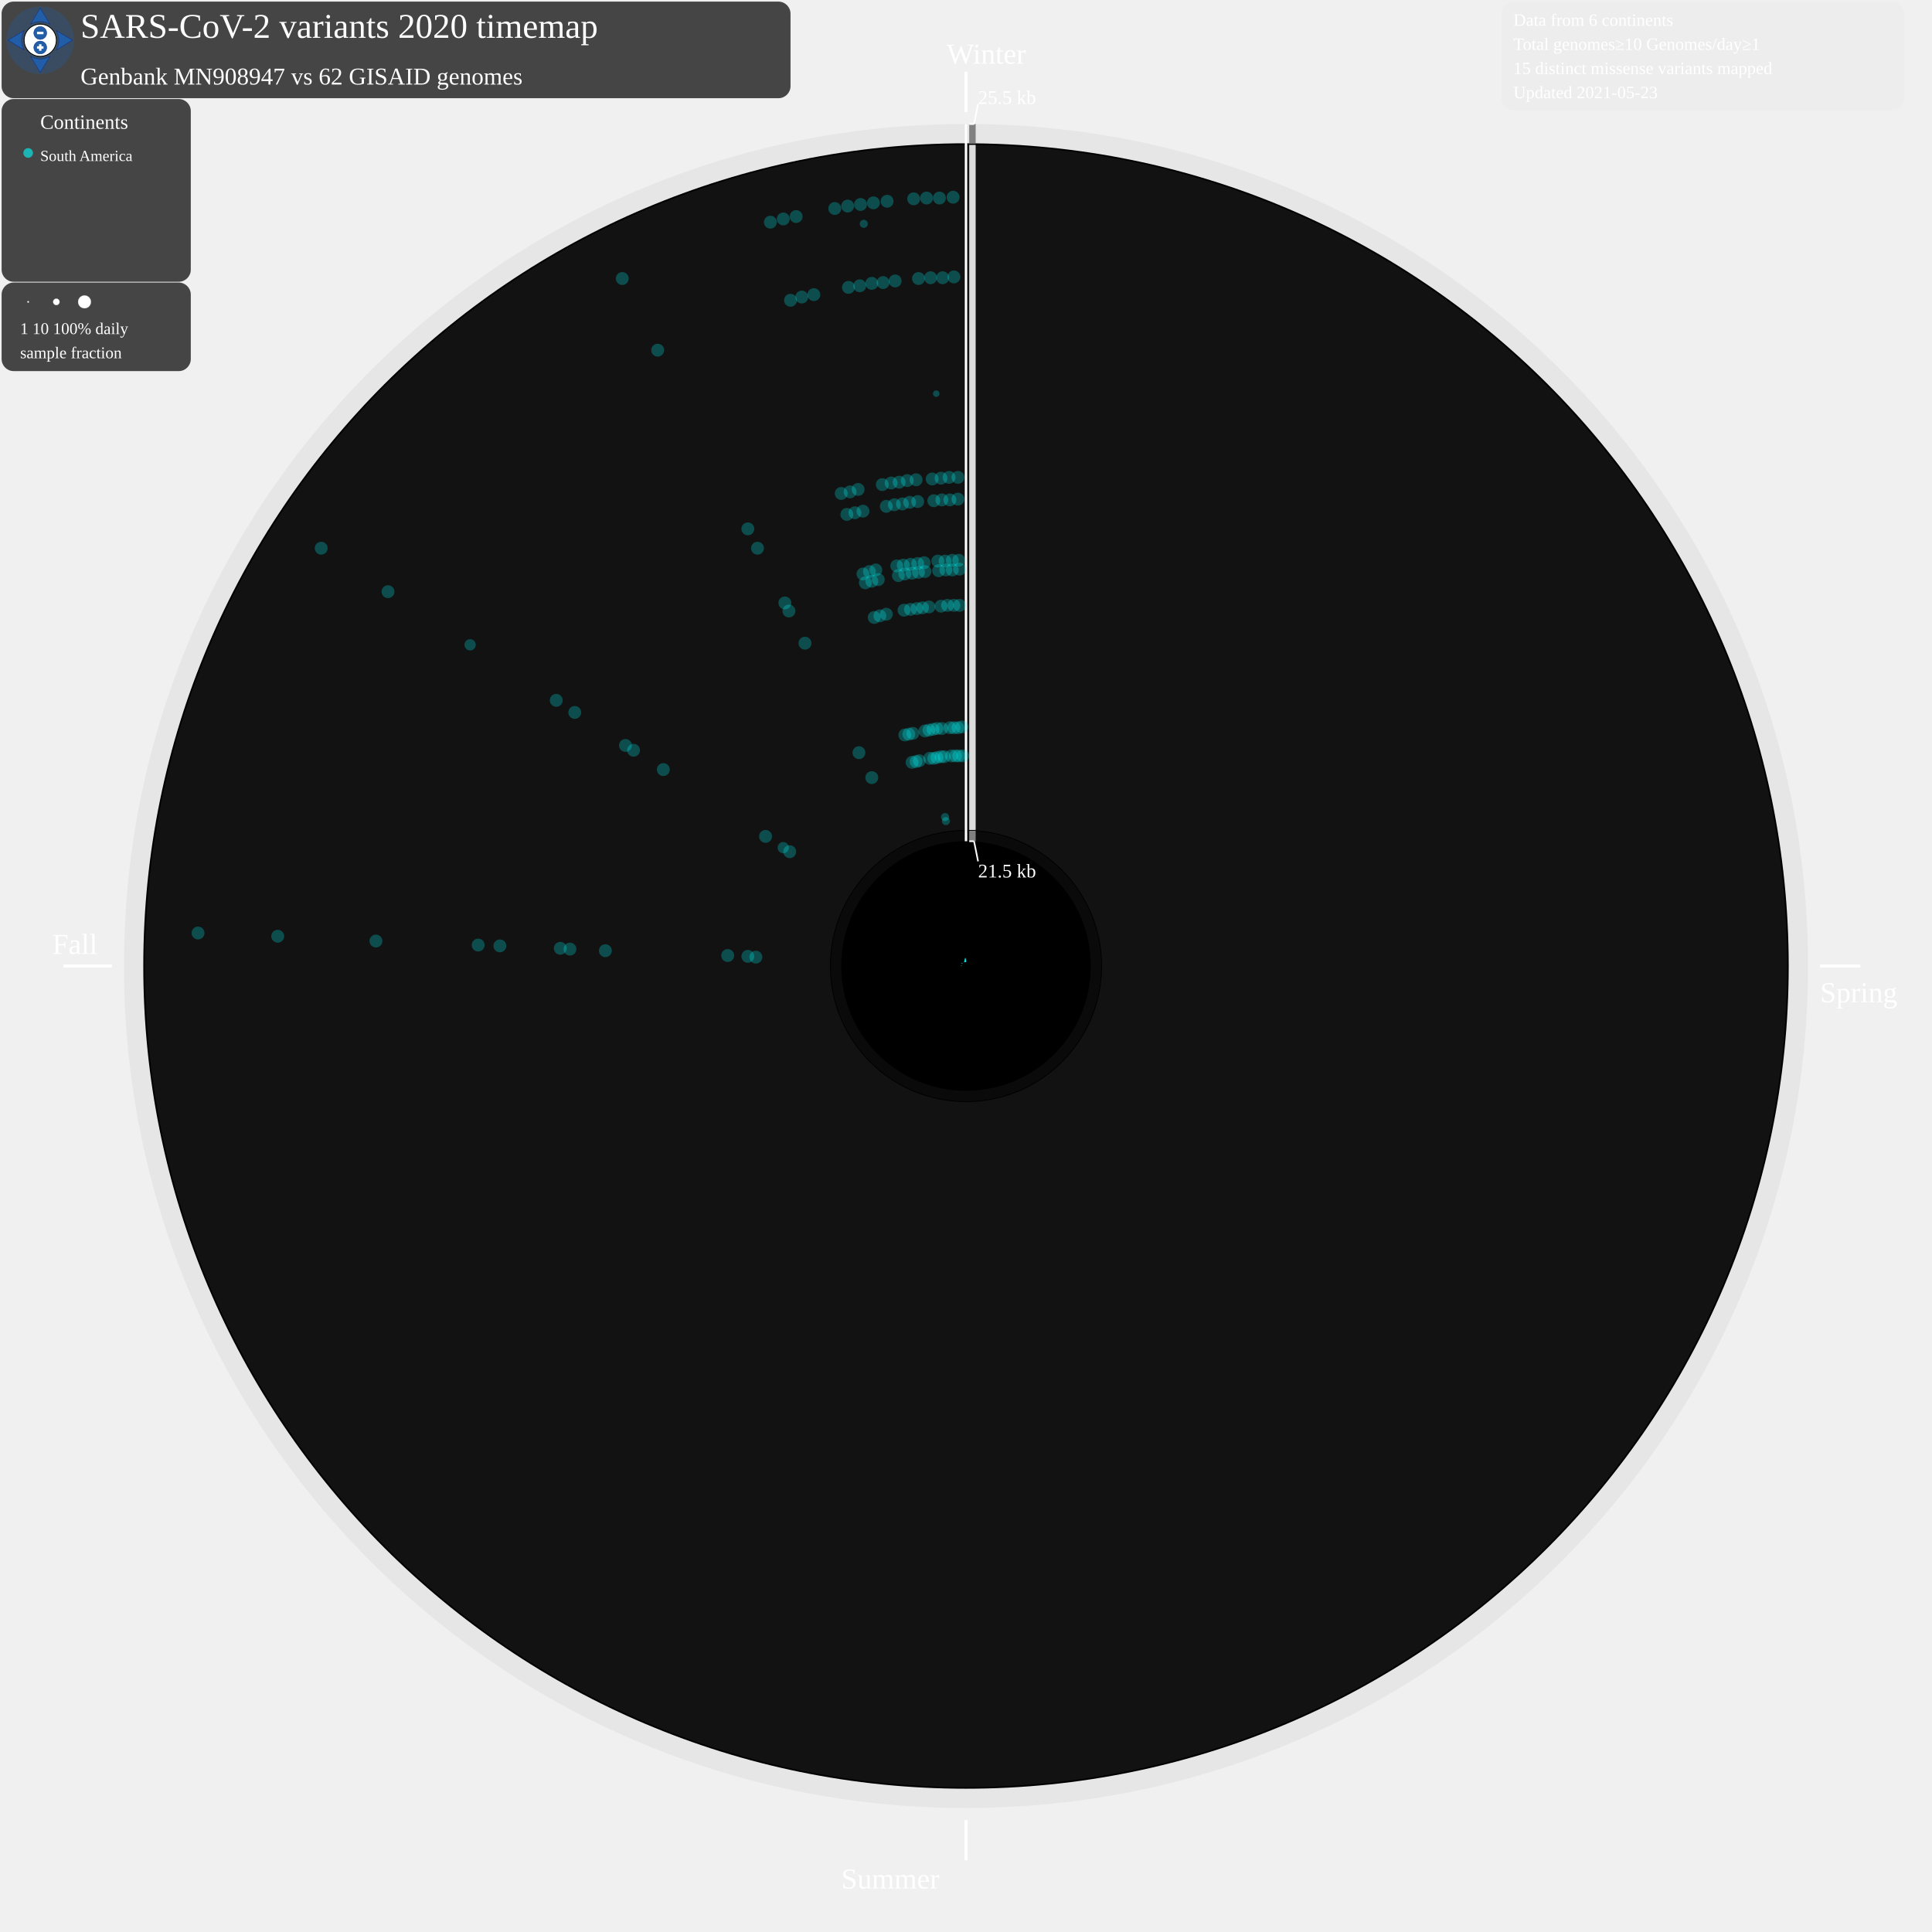
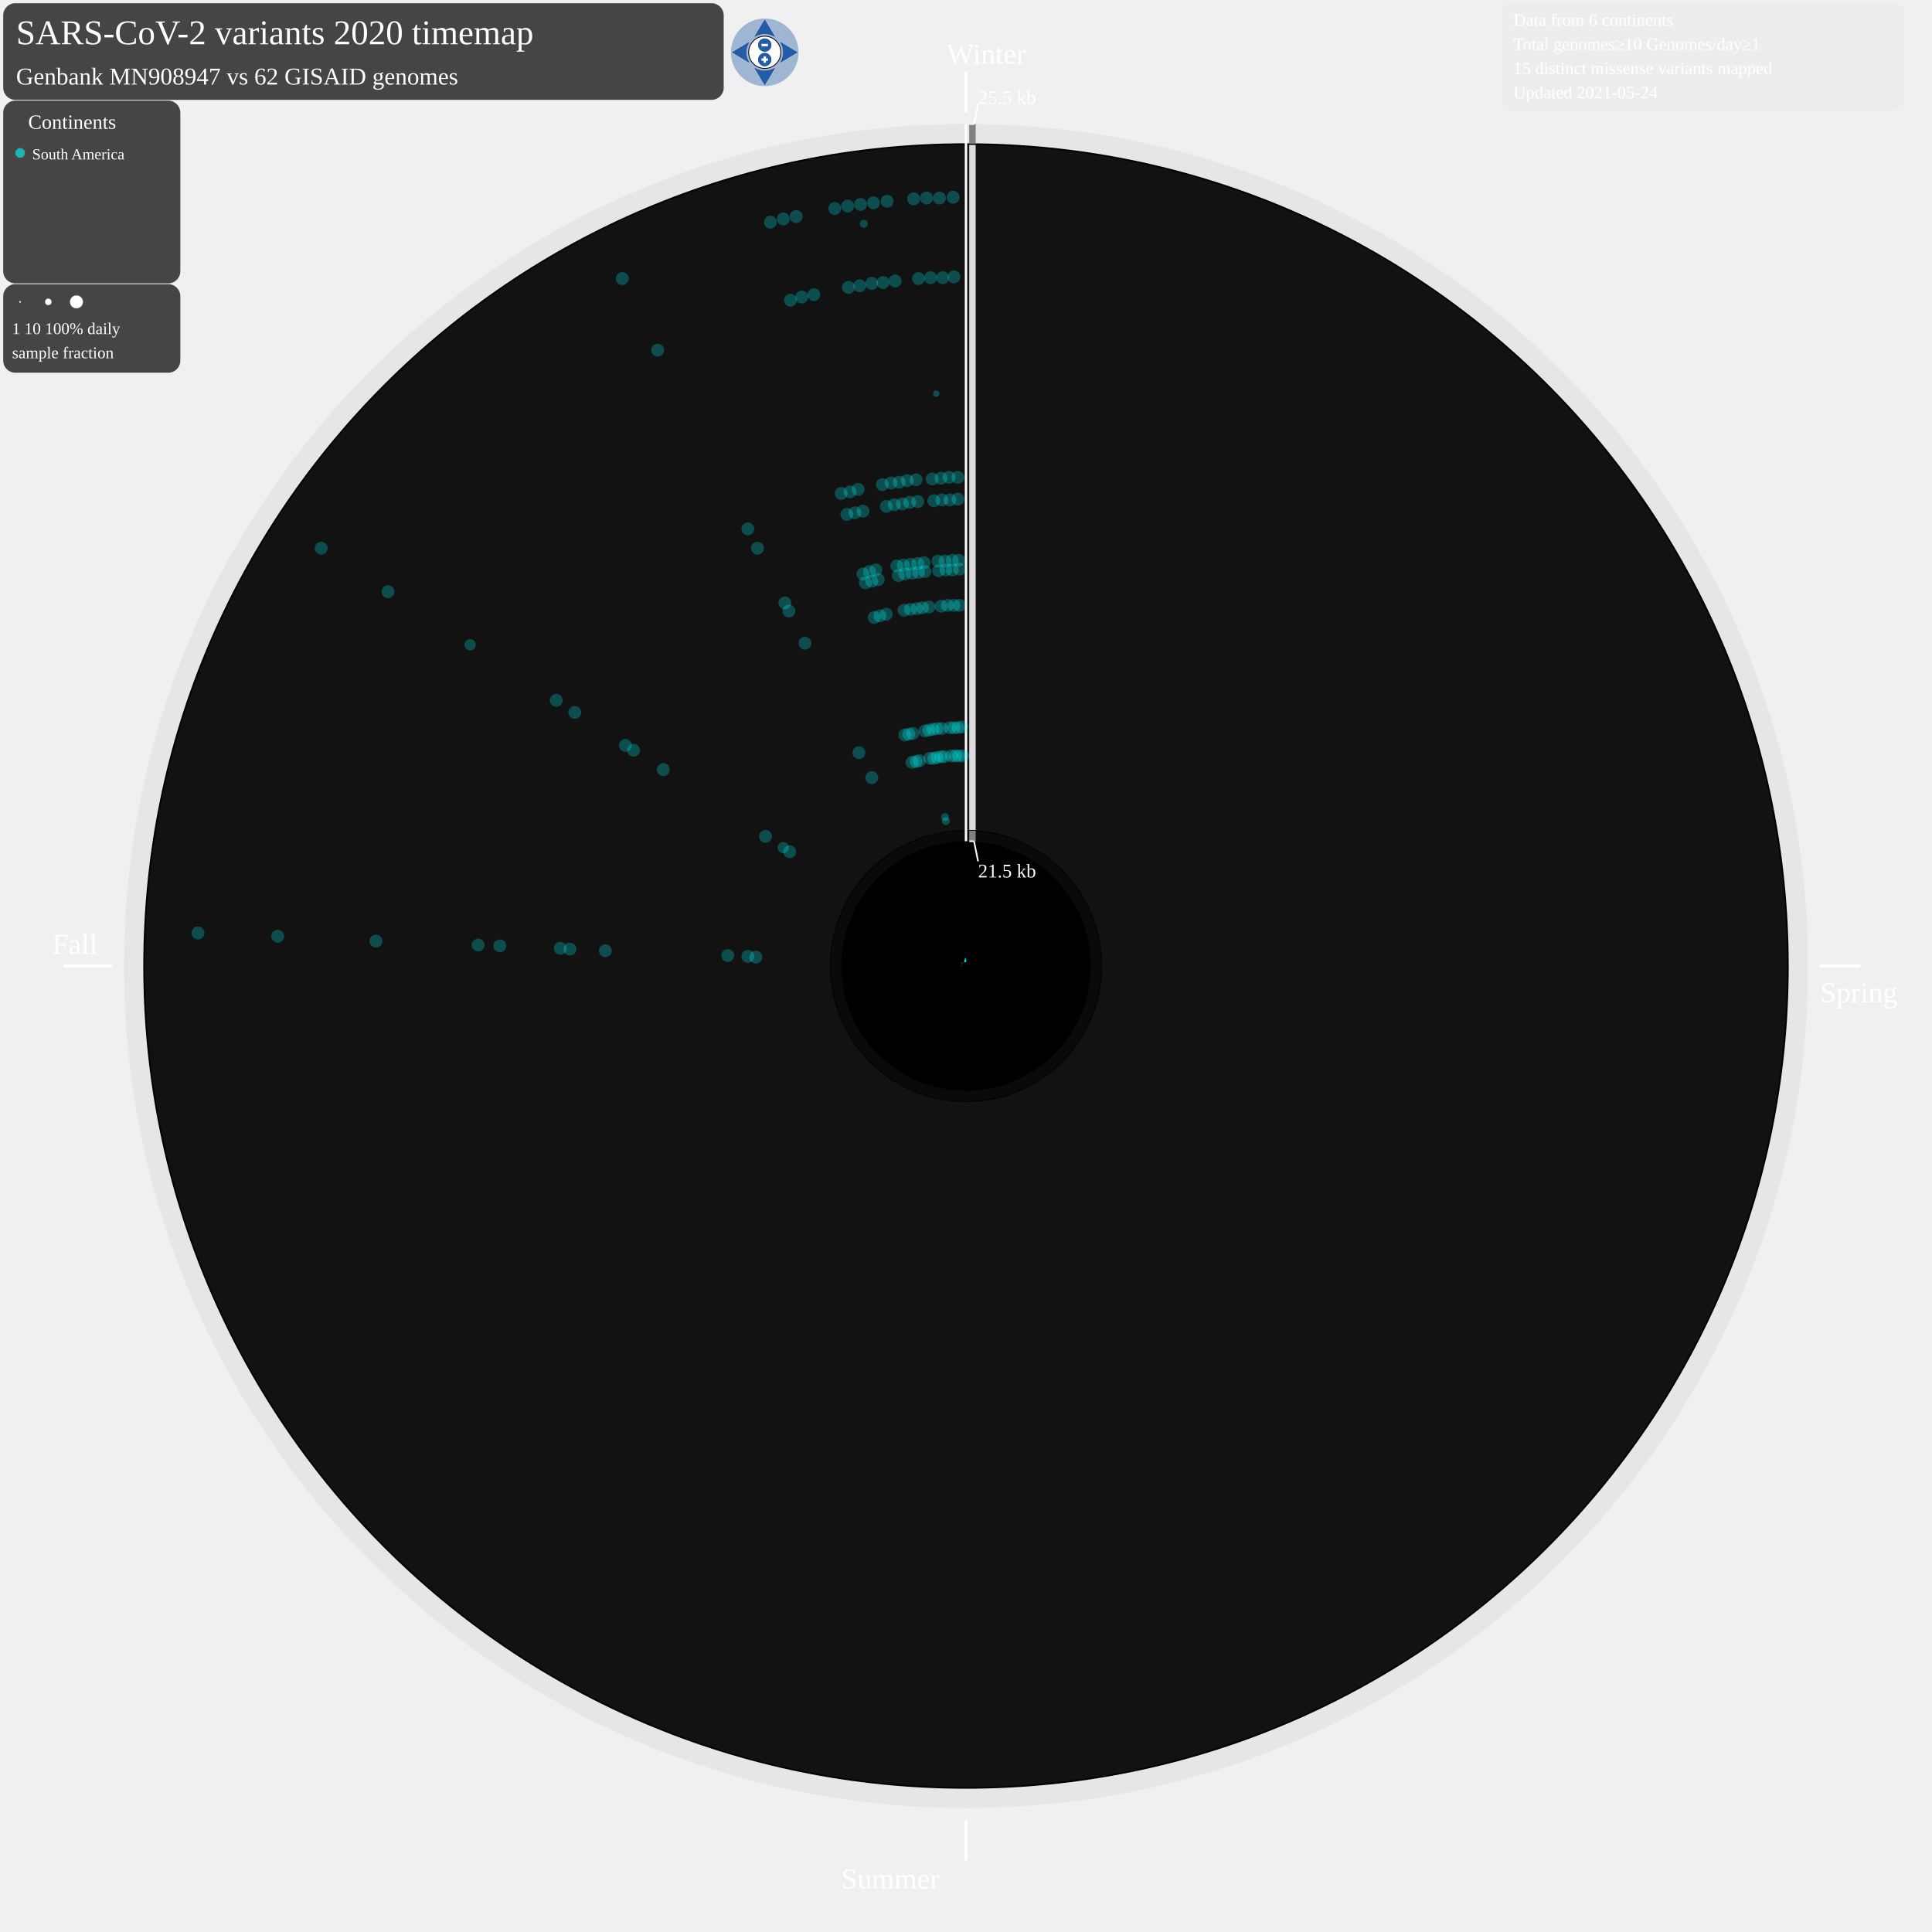
<svg xmlns="http://www.w3.org/2000/svg" width="2400" height="2400" style="background-color:black" viewBox="0 0 2400 2400" id="map-svg">
  <defs>
    <style type="text/css">
	.sb {
	stroke-width:0.8;
	stroke-opacity:50%;
	}
	.compass {
	fill: #fff;
	stroke: #000;
	stroke-width: 1;
	}
	.button {
	fill: #225EA8;
	stroke: #0C2C84;
	stroke-width: 0.5;
	stroke-miterlimit:6;
	stroke-linecap: round;
	}
	.button:hover {
	stroke-width: 1;
	}
	.plus-minus {
	fill: #fff;
	pointer-events: none;
	}
	.cv {
	stroke: none;
	fill-opacity:0.25;
	}
	a:link, a:visited {
	cursor: pointer;
	}
	a:hover, a:active {
	outline: dotted 2px yellow;
	}
	g:hover, g:active {
	outline: dotted 2px yellow;
	}
	.static {
	cursor: not-allowed;
	}
	.draggable, .draggable-group {
	cursor: pointer;
	}
	svg text {
	cursor: default;
	-webkit-user-select: none;
	-moz-user-select: none;
	-ms-user-select: none;
	user-select: none;
	}
	</style>
  </defs>
-   <text font-size="3.6em" x="100" y="47" fill="white">SARS-CoV-2 variants 2020 timemap</text>
+   <text font-size="3.6em" x="20" y="55" fill="white">SARS-CoV-2 variants 2020 timemap</text>
  <g id="matrix-group" transform="matrix(1 0 0 1 0 0)" class="draggable-group">
    <circle cx="1200" cy="1200" r="1046" style="fill:grey;stroke:black;stroke-width:0;fill-opacity:0.085;" />
    <circle cx="1200" cy="1200" r="1022" style="fill:black;stroke:black;stroke-width:0;fill-opacity:1;" />
    <circle cx="1200" cy="1200" r="1020" style="fill:gainsboro;stroke:black;stroke-width:0;fill-opacity:0.085;" />
    <circle cx="1200" cy="1200" r="169" style="fill:black;stroke:black;stroke-width:0;fill-opacity:1;" />
    <circle cx="1200" cy="1200" r="168" style="fill:grey;stroke:black;stroke-width:0;fill-opacity:0.085;" />
    <circle cx="1200" cy="1200" r="155" style="fill:black;stroke:black;stroke-width:0;fill-opacity:1;" />
    <line x1="1200" y1="89.131" x2="1200" y2="139.131" style="stroke:white;stroke-width:4" />
    <text font-size="3.0em" x="1176" y="79.131" fill="white">Winter</text>
    <line x1="2261" y1="1200" x2="2311" y2="1200" style="stroke:white;stroke-width:4" />
    <text font-size="3.0em" x="2261" y="1245" fill="white">Spring</text>
    <line x1="1200" y1="2261" x2="1200" y2="2311" style="stroke:white;stroke-width:4" />
    <text font-size="3.0em" x="1045" y="2346" fill="white">Summer</text>
    <line x1="139" y1="1200" x2="79" y2="1200" style="stroke:white;stroke-width:4" />
    <text font-size="3.0em" x="65" y="1185" fill="white">Fall</text>
    <g>
      <line x1="1208" y1="1045" x2="1208" y2="1032" style="stroke:grey;stroke-width:8" />
    </g>
    <g>
      <line x1="1208" y1="1031" x2="1208" y2="180" style="stroke:gainsboro;stroke-width:8" />
    </g>
    <g>
      <line x1="1208" y1="178" x2="1208" y2="154" style="stroke:grey;stroke-width:8" />
    </g>
    <line x1="1200" y1="154.131" x2="1200" y2="1045" style="stroke:white;stroke-width:3" />
    <line x1="1204" y1="154.131" x2="1210" y2="154.131" style="stroke:white;stroke-width:2" />
    <line x1="1210" y1="154.131" x2="1215" y2="129.131" style="stroke:white;stroke-width:2" />
    <line x1="1204" y1="1045" x2="1210" y2="1045" style="stroke:white;stroke-width:2" />
    <line x1="1210" y1="1045" x2="1215" y2="1070" style="stroke:white;stroke-width:2" />
    <text font-size="2.0em" x="1215" y="129.131" fill="white">25.5 kb</text>
    <text font-size="2.0em" x="1215" y="1090" fill="white">21.5 kb</text>
    <g>
      <line x1="1195.0" y1="1199.8" x2="1193.7" y2="1199.7" style="stroke:cyan;" class="sb" />
    </g>
    <g>
      <circle cx="939" cy="1189" r="8" style="fill:cyan;" class="cv" />
    </g>
    <g>
      <circle cx="929" cy="1188" r="8" style="fill:cyan;" class="cv" />
    </g>
    <g>
      <circle cx="904" cy="1187" r="8" style="fill:cyan;" class="cv" />
    </g>
    <g>
      <circle cx="752" cy="1181" r="8" style="fill:cyan;" class="cv" />
    </g>
    <g>
      <circle cx="708" cy="1179" r="8" style="fill:cyan;" class="cv" />
    </g>
    <g>
      <circle cx="696" cy="1178" r="8" style="fill:cyan;" class="cv" />
    </g>
    <g>
      <circle cx="621" cy="1175" r="8" style="fill:cyan;" class="cv" />
    </g>
    <g>
      <circle cx="594" cy="1174" r="8" style="fill:cyan;" class="cv" />
    </g>
    <g>
      <circle cx="467" cy="1169" r="8" style="fill:cyan;" class="cv" />
    </g>
    <g>
      <circle cx="345" cy="1163" r="8" style="fill:cyan;" class="cv" />
    </g>
    <g>
      <circle cx="246" cy="1159" r="8" style="fill:cyan;" class="cv" />
    </g>
    <g>
      <line x1="1195.8" y1="1197.3" x2="1194.0" y2="1196.1" style="stroke:cyan;" class="sb" />
    </g>
    <g>
      <circle cx="981" cy="1058" r="8" style="fill:cyan;" class="cv" />
    </g>
    <g>
      <circle cx="973" cy="1053" r="7" style="fill:cyan;" class="cv" />
    </g>
    <g>
      <circle cx="951" cy="1039" r="8" style="fill:cyan;" class="cv" />
    </g>
    <g>
      <circle cx="824" cy="956" r="8" style="fill:cyan;" class="cv" />
    </g>
    <g>
      <circle cx="787" cy="932" r="8" style="fill:cyan;" class="cv" />
    </g>
    <g>
      <circle cx="777" cy="926" r="8" style="fill:cyan;" class="cv" />
    </g>
    <g>
      <circle cx="714" cy="885" r="8" style="fill:cyan;" class="cv" />
    </g>
    <g>
      <circle cx="691" cy="870" r="8" style="fill:cyan;" class="cv" />
    </g>
    <g>
      <circle cx="584" cy="801" r="7" style="fill:cyan;" class="cv" />
    </g>
    <g>
      <circle cx="482" cy="735" r="8" style="fill:cyan;" class="cv" />
    </g>
    <g>
      <circle cx="399" cy="681" r="8" style="fill:cyan;" class="cv" />
    </g>
    <g>
      <line x1="1197.8" y1="1195.5" x2="1197.2" y2="1194.3" style="stroke:cyan;" class="sb" />
    </g>
    <g>
      <circle cx="1083" cy="966" r="8" style="fill:cyan;" class="cv" />
    </g>
    <g>
      <circle cx="1067" cy="935" r="8" style="fill:cyan;" class="cv" />
    </g>
    <g>
      <circle cx="1000" cy="799" r="8" style="fill:cyan;" class="cv" />
    </g>
    <g>
      <circle cx="980" cy="759" r="8" style="fill:cyan;" class="cv" />
    </g>
    <g>
      <circle cx="975" cy="749" r="8" style="fill:cyan;" class="cv" />
    </g>
    <g>
      <circle cx="941" cy="681" r="8" style="fill:cyan;" class="cv" />
    </g>
    <g>
      <circle cx="929" cy="657" r="8" style="fill:cyan;" class="cv" />
    </g>
    <g>
      <circle cx="817" cy="435" r="8" style="fill:cyan;" class="cv" />
    </g>
    <g>
      <circle cx="773" cy="346" r="8" style="fill:cyan;" class="cv" />
    </g>
    <g>
      <line x1="1198.7" y1="1195.2" x2="1198.4" y2="1193.9" style="stroke:cyan;" class="sb" />
    </g>
    <g>
      <circle cx="1133" cy="947" r="8" style="fill:cyan;" class="cv" />
    </g>
    <g>
      <circle cx="1124" cy="913" r="8" style="fill:cyan;" class="cv" />
    </g>
    <g>
      <circle cx="1086" cy="767" r="8" style="fill:cyan;" class="cv" />
    </g>
    <g>
      <circle cx="1075" cy="724" r="8" style="fill:cyan;" class="cv" />
    </g>
    <g>
      <circle cx="1072" cy="713" r="8" style="fill:cyan;" class="cv" />
    </g>
    <g>
      <circle cx="1052" cy="639" r="8" style="fill:cyan;" class="cv" />
    </g>
    <g>
      <circle cx="1045" cy="613" r="8" style="fill:cyan;" class="cv" />
    </g>
    <g>
      <circle cx="982" cy="373" r="8" style="fill:cyan;" class="cv" />
    </g>
    <g>
      <circle cx="957" cy="276" r="8" style="fill:cyan;" class="cv" />
    </g>
    <g>
      <line x1="1198.8" y1="1195.1" x2="1198.2" y2="1192.5" style="stroke:cyan;" class="sb" />
    </g>
    <g>
      <circle cx="1138" cy="946" r="8" style="fill:cyan;" class="cv" />
    </g>
    <g>
      <circle cx="1129" cy="912" r="8" style="fill:cyan;" class="cv" />
    </g>
    <g>
      <circle cx="1093" cy="765" r="8" style="fill:cyan;" class="cv" />
    </g>
    <g>
      <circle cx="1083" cy="722" r="8" style="fill:cyan;" class="cv" />
    </g>
    <g>
      <circle cx="1080" cy="710" r="8" style="fill:cyan;" class="cv" />
    </g>
    <g>
      <circle cx="1062" cy="637" r="8" style="fill:cyan;" class="cv" />
    </g>
    <g>
      <circle cx="1056" cy="611" r="8" style="fill:cyan;" class="cv" />
    </g>
    <g>
      <circle cx="996" cy="369" r="8" style="fill:cyan;" class="cv" />
    </g>
    <g>
      <circle cx="973" cy="272" r="8" style="fill:cyan;" class="cv" />
    </g>
    <g>
      <line x1="1198.9" y1="1195.1" x2="1198.3" y2="1192.5" style="stroke:cyan;" class="sb" />
    </g>
    <g>
      <circle cx="1142" cy="945" r="8" style="fill:cyan;" class="cv" />
    </g>
    <g>
      <circle cx="1134" cy="911" r="8" style="fill:cyan;" class="cv" />
    </g>
    <g>
      <circle cx="1101" cy="763" r="8" style="fill:cyan;" class="cv" />
    </g>
    <g>
      <circle cx="1091" cy="720" r="8" style="fill:cyan;" class="cv" />
    </g>
    <g>
      <circle cx="1088" cy="708" r="8" style="fill:cyan;" class="cv" />
    </g>
    <g>
      <circle cx="1072" cy="635" r="8" style="fill:cyan;" class="cv" />
    </g>
    <g>
      <circle cx="1066" cy="608" r="8" style="fill:cyan;" class="cv" />
    </g>
    <g>
      <circle cx="1011" cy="366" r="8" style="fill:cyan;" class="cv" />
    </g>
    <g>
      <circle cx="989" cy="269" r="8" style="fill:cyan;" class="cv" />
    </g>
    <g>
      <line x1="1199.1" y1="1195.1" x2="1198.5" y2="1191.1" style="stroke:cyan;" class="sb" />
    </g>
    <g>
      <circle cx="1155" cy="942" r="8" style="fill:cyan;" class="cv" />
    </g>
    <g>
      <circle cx="1149" cy="908" r="8" style="fill:cyan;" class="cv" />
    </g>
    <g>
      <circle cx="1123" cy="758" r="8" style="fill:cyan;" class="cv" />
    </g>
    <g>
      <circle cx="1116" cy="715" r="8" style="fill:cyan;" class="cv" />
    </g>
    <g>
      <circle cx="1114" cy="703" r="8" style="fill:cyan;" class="cv" />
    </g>
    <g>
      <circle cx="1101" cy="629" r="8" style="fill:cyan;" class="cv" />
    </g>
    <g>
      <circle cx="1096" cy="602" r="8" style="fill:cyan;" class="cv" />
    </g>
    <g>
      <circle cx="1054" cy="357" r="8" style="fill:cyan;" class="cv" />
    </g>
    <g>
      <circle cx="1037" cy="259" r="8" style="fill:cyan;" class="cv" />
    </g>
    <g>
      <line x1="1199.2" y1="1195.1" x2="1198.8" y2="1192.4" style="stroke:cyan;" class="sb" />
    </g>
    <g>
      <circle cx="1160" cy="942" r="8" style="fill:cyan;" class="cv" />
    </g>
    <g>
      <circle cx="1154" cy="907" r="8" style="fill:cyan;" class="cv" />
    </g>
    <g>
      <circle cx="1131" cy="757" r="8" style="fill:cyan;" class="cv" />
    </g>
    <g>
      <circle cx="1124" cy="713" r="8" style="fill:cyan;" class="cv" />
    </g>
    <g>
      <circle cx="1122" cy="702" r="8" style="fill:cyan;" class="cv" />
    </g>
    <g>
      <circle cx="1111" cy="627" r="8" style="fill:cyan;" class="cv" />
    </g>
    <g>
      <circle cx="1107" cy="600" r="8" style="fill:cyan;" class="cv" />
    </g>
    <g>
      <circle cx="1068" cy="355" r="8" style="fill:cyan;" class="cv" />
    </g>
    <g>
      <circle cx="1053" cy="256" r="8" style="fill:cyan;" class="cv" />
    </g>
    <g>
      <line x1="1199.3" y1="1195.0" x2="1198.7" y2="1190.2" style="stroke:cyan;" class="sb" />
    </g>
    <g>
      <circle cx="1175" cy="1020" r="5" style="fill:cyan;" class="cv" />
    </g>
    <g>
      <circle cx="1174" cy="1015" r="5" style="fill:cyan;" class="cv" />
    </g>
    <g>
      <circle cx="1164" cy="941" r="8" style="fill:cyan;" class="cv" />
    </g>
    <g>
      <circle cx="1159" cy="906" r="8" style="fill:cyan;" class="cv" />
    </g>
    <g>
      <circle cx="1139" cy="756" r="8" style="fill:cyan;" class="cv" />
    </g>
    <g>
      <circle cx="1133" cy="712" r="8" style="fill:cyan;" class="cv" />
    </g>
    <g>
      <circle cx="1131" cy="701" r="8" style="fill:cyan;" class="cv" />
    </g>
    <g>
      <circle cx="1121" cy="626" r="8" style="fill:cyan;" class="cv" />
    </g>
    <g>
      <circle cx="1117" cy="599" r="8" style="fill:cyan;" class="cv" />
    </g>
    <g>
      <circle cx="1083" cy="352" r="8" style="fill:cyan;" class="cv" />
    </g>
    <g>
      <circle cx="1073" cy="278" r="5" style="fill:cyan;" class="cv" />
    </g>
    <g>
      <circle cx="1069" cy="254" r="8" style="fill:cyan;" class="cv" />
    </g>
    <g>
      <line x1="1199.4" y1="1195.0" x2="1199.2" y2="1193.7" style="stroke:cyan;" class="sb" />
    </g>
    <g>
      <circle cx="1169" cy="940" r="8" style="fill:cyan;" class="cv" />
    </g>
    <g>
      <circle cx="1164" cy="905" r="8" style="fill:cyan;" class="cv" />
    </g>
    <g>
      <circle cx="1146" cy="755" r="8" style="fill:cyan;" class="cv" />
    </g>
    <g>
      <circle cx="1141" cy="711" r="8" style="fill:cyan;" class="cv" />
    </g>
    <g>
      <circle cx="1140" cy="700" r="8" style="fill:cyan;" class="cv" />
    </g>
    <g>
      <circle cx="1130" cy="624" r="8" style="fill:cyan;" class="cv" />
    </g>
    <g>
      <circle cx="1127" cy="597" r="8" style="fill:cyan;" class="cv" />
    </g>
    <g>
      <circle cx="1097" cy="351" r="8" style="fill:cyan;" class="cv" />
    </g>
    <g>
      <circle cx="1085" cy="252" r="8" style="fill:cyan;" class="cv" />
    </g>
    <g>
      <line x1="1199.5" y1="1195.0" x2="1199.3" y2="1193.7" style="stroke:cyan;" class="sb" />
    </g>
    <g>
      <circle cx="1173" cy="940" r="8" style="fill:cyan;" class="cv" />
    </g>
    <g>
      <circle cx="1170" cy="905" r="8" style="fill:cyan;" class="cv" />
    </g>
    <g>
      <circle cx="1154" cy="754" r="8" style="fill:cyan;" class="cv" />
    </g>
    <g>
      <circle cx="1149" cy="710" r="8" style="fill:cyan;" class="cv" />
    </g>
    <g>
      <circle cx="1148" cy="699" r="8" style="fill:cyan;" class="cv" />
    </g>
    <g>
      <circle cx="1140" cy="623" r="8" style="fill:cyan;" class="cv" />
    </g>
    <g>
      <circle cx="1138" cy="596" r="8" style="fill:cyan;" class="cv" />
    </g>
    <g>
      <circle cx="1112" cy="349" r="8" style="fill:cyan;" class="cv" />
    </g>
    <g>
      <circle cx="1102" cy="250" r="8" style="fill:cyan;" class="cv" />
    </g>
    <g>
      <line x1="1199.7" y1="1195.0" x2="1199.5" y2="1192.9" style="stroke:cyan;" class="sb" />
    </g>
    <g>
      <circle cx="1182" cy="939" r="8" style="fill:cyan;" class="cv" />
    </g>
    <g>
      <circle cx="1180" cy="904" r="8" style="fill:cyan;" class="cv" />
    </g>
    <g>
      <circle cx="1169" cy="753" r="8" style="fill:cyan;" class="cv" />
    </g>
    <g>
      <circle cx="1166" cy="709" r="8" style="fill:cyan;" class="cv" />
    </g>
    <g>
      <circle cx="1165" cy="697" r="8" style="fill:cyan;" class="cv" />
    </g>
    <g>
      <circle cx="1160" cy="622" r="8" style="fill:cyan;" class="cv" />
    </g>
    <g>
      <circle cx="1158" cy="595" r="8" style="fill:cyan;" class="cv" />
    </g>
    <g>
      <circle cx="1141" cy="346" r="8" style="fill:cyan;" class="cv" />
    </g>
    <g>
      <circle cx="1135" cy="247" r="8" style="fill:cyan;" class="cv" />
    </g>
    <g>
      <line x1="1199.7" y1="1195.0" x2="1199.5" y2="1189.9" style="stroke:cyan;" class="sb" />
    </g>
    <g>
      <circle cx="1187" cy="939" r="8" style="fill:cyan;" class="cv" />
    </g>
    <g>
      <circle cx="1185" cy="904" r="8" style="fill:cyan;" class="cv" />
    </g>
    <g>
      <circle cx="1177" cy="752" r="8" style="fill:cyan;" class="cv" />
    </g>
    <g>
      <circle cx="1175" cy="708" r="8" style="fill:cyan;" class="cv" />
    </g>
    <g>
      <circle cx="1174" cy="697" r="8" style="fill:cyan;" class="cv" />
    </g>
    <g>
      <circle cx="1170" cy="621" r="8" style="fill:cyan;" class="cv" />
    </g>
    <g>
      <circle cx="1169" cy="594" r="8" style="fill:cyan;" class="cv" />
    </g>
    <g>
      <circle cx="1163" cy="489" r="4" style="fill:cyan;" class="cv" />
    </g>
    <g>
      <circle cx="1156" cy="345" r="8" style="fill:cyan;" class="cv" />
    </g>
    <g>
      <circle cx="1151" cy="246" r="8" style="fill:cyan;" class="cv" />
    </g>
    <g>
      <line x1="1199.8" y1="1195.0" x2="1199.7" y2="1191.2" style="stroke:cyan;" class="sb" />
    </g>
    <g>
      <circle cx="1191" cy="939" r="8" style="fill:cyan;" class="cv" />
    </g>
    <g>
      <circle cx="1190" cy="904" r="8" style="fill:cyan;" class="cv" />
    </g>
    <g>
      <circle cx="1185" cy="752" r="8" style="fill:cyan;" class="cv" />
    </g>
    <g>
      <circle cx="1183" cy="708" r="8" style="fill:cyan;" class="cv" />
    </g>
    <g>
      <circle cx="1183" cy="696" r="8" style="fill:cyan;" class="cv" />
    </g>
    <g>
      <circle cx="1180" cy="621" r="8" style="fill:cyan;" class="cv" />
    </g>
    <g>
      <circle cx="1179" cy="593" r="8" style="fill:cyan;" class="cv" />
    </g>
    <g>
      <circle cx="1171" cy="345" r="8" style="fill:cyan;" class="cv" />
    </g>
    <g>
      <circle cx="1167" cy="246" r="8" style="fill:cyan;" class="cv" />
    </g>
    <g>
      <line x1="1199.9" y1="1195.0" x2="1199.8" y2="1190.9" style="stroke:cyan;" class="sb" />
    </g>
    <g>
      <circle cx="1196" cy="939" r="8" style="fill:cyan;" class="cv" />
    </g>
    <g>
      <circle cx="1195" cy="903" r="8" style="fill:cyan;" class="cv" />
    </g>
    <g>
      <circle cx="1192" cy="752" r="8" style="fill:cyan;" class="cv" />
    </g>
    <g>
      <circle cx="1192" cy="707" r="8" style="fill:cyan;" class="cv" />
    </g>
    <g>
      <circle cx="1191" cy="696" r="8" style="fill:cyan;" class="cv" />
    </g>
    <g>
      <circle cx="1190" cy="620" r="8" style="fill:cyan;" class="cv" />
    </g>
    <g>
      <circle cx="1190" cy="593" r="8" style="fill:cyan;" class="cv" />
    </g>
    <g>
      <circle cx="1185" cy="344" r="8" style="fill:cyan;" class="cv" />
    </g>
    <g>
      <circle cx="1184" cy="245" r="8" style="fill:cyan;" class="cv" />
    </g>
  </g>
-   <rect x="2" y="2" width="980" height="120" rx="15" style="fill:#1B1B1B;stroke-width:0;fill-opacity:0.8;" />
+   <rect x="4" y="4" width="895" height="120" rx="15" style="fill:#1B1B1B;stroke-width:0;fill-opacity:0.8;" />
  <a href="https://bcgsc.github.io/SARS2/">
-     <text font-size="3.6em" x="100" y="47" fill="white">SARS-CoV-2 variants 2020 timemap</text>
+     <text font-size="3.6em" x="20" y="55" fill="white">SARS-CoV-2 variants 2020 timemap</text>
  </a>
-   <text font-size="2.5em" x="100" y="105" fill="white">Genbank MN908947 vs 62 GISAID genomes</text>
-   <circle cx="50" cy="50" r="42" fill="#225EA8" opacity="0.3" />
-   <path class="button" d="M50 10 l12   20 a40, 70 0 0,0 -24,  0z" />
-   <path class="button" d="M10 50 l20  -12 a70, 40 0 0,0   0, 24z" />
-   <path class="button" d="M50 90 l12  -20 a40, 70 0 0,1 -24,  0z" />
-   <path class="button" d="M90 50 l-20 -12 a70, 40 0 0,1   0, 24z" />
-   <circle class="compass" cx="50" cy="50" r="20" />
-   <circle class="button" cx="50" cy="41" r="8" />
-   <circle class="button" cx="50" cy="59" r="8" />
-   <rect class="plus-minus" x="46" y="39.5" width="8" height="3" />
-   <rect class="plus-minus" x="46" y="57.5" width="8" height="3" />
-   <rect class="plus-minus" x="48.5" y="55" width="3" height="8" />
-   <rect x="2" y="123" width="235" height="227" rx="15" style="fill:#1B1B1B;stroke-width:0;fill-opacity:0.8;" />
-   <rect x="2" y="351" width="235" height="110" rx="15" style="fill:#1B1B1B;stroke-width:0;fill-opacity:0.8;" />
-   <text font-size="2.1em" x="50" y="160" fill="white">Continents</text>
-   <circle cx="35" cy="190" r="6" style="fill:cyan;stroke:black;stroke-width:0;fill-opacity:0.6;" />
-   <text font-size="1.6em" x="50" y="200" fill="white">South America</text>
-   <circle cx="35" cy="375" r="1" style="fill:white;stroke:lightgrey;stroke-width:0.2;" />
-   <circle cx="70" cy="375" r="4" style="fill:white;stroke:lightgrey;stroke-width:0.2;" />
-   <circle cx="105" cy="375" r="8" style="fill:white;stroke:lightgrey;stroke-width:0.2;" />
-   <text font-size="1.7em" x="25" y="415" fill="white">1      10        100% daily</text>
-   <text font-size="1.7em" x="25" y="445" fill="white">sample fraction</text>
+   <text font-size="2.5em" x="20" y="105" fill="white">Genbank MN908947 vs 62 GISAID genomes</text>
+   <circle cx="950" cy="65" r="42" fill="#225EA8" opacity="0.4" />
+   <path class="button" d="M950 25 l12   20 a40, 70 0 0,0 -24,  0z" />
+   <path class="button" d="M910 65 l20  -12 a70, 40 0 0,0   0, 24z" />
+   <path class="button" d="M950 105 l12  -20 a40, 70 0 0,1 -24,  0z" />
+   <path class="button" d="M990 65 l-20 -12 a70, 40 0 0,1   0, 24z" />
+   <circle class="compass" cx="950" cy="65" r="20" />
+   <circle class="button" cx="950" cy="56" r="8" />
+   <circle class="button" cx="950" cy="74" r="8" />
+   <rect class="plus-minus" x="946" y="54.5" width="8" height="3" />
+   <rect class="plus-minus" x="946" y="72.5" width="8" height="3" />
+   <rect class="plus-minus" x="948.5" y="70" width="3" height="8" />
+   <rect x="4" y="125" width="220" height="227" rx="15" style="fill:#1B1B1B;stroke-width:0;fill-opacity:0.8;" />
+   <rect x="4" y="353" width="220" height="110" rx="15" style="fill:#1B1B1B;stroke-width:0;fill-opacity:0.8;" />
+   <text font-size="2.1em" x="35" y="160" fill="white">Continents</text>
+   <circle cx="25" cy="190" r="6" style="fill:cyan;stroke:black;stroke-width:0;fill-opacity:0.6;" />
+   <text font-size="1.6em" x="40" y="198" fill="white">South America</text>
+   <circle cx="25" cy="375" r="1" style="fill:white;stroke:lightgrey;stroke-width:0.2;" />
+   <circle cx="60" cy="375" r="4" style="fill:white;stroke:lightgrey;stroke-width:0.2;" />
+   <circle cx="95" cy="375" r="8" style="fill:white;stroke:lightgrey;stroke-width:0.2;" />
+   <text font-size="1.7em" x="15" y="415" fill="white">1      10        100% daily</text>
+   <text font-size="1.7em" x="15" y="445" fill="white">sample fraction</text>
  <rect x="1865" y="2" width="500" height="135" rx="15" style="fill:gainsboro;stroke-width:0;fill-opacity:0.15;" />
  <text font-size="1.8em" x="1880" y="32" fill="white">Data from 6 continents</text>
  <text font-size="1.8em" x="1880" y="62" fill="white">Total genomes≥10  Genomes/day≥1</text>
  <text font-size="1.8em" x="1880" y="92" fill="white">15 distinct missense variants mapped</text>
-   <text font-size="1.8em" x="1880" y="122" fill="white">Updated 2021-05-23</text>
+   <text font-size="1.8em" x="1880" y="122" fill="white">Updated 2021-05-24</text>
</svg>
